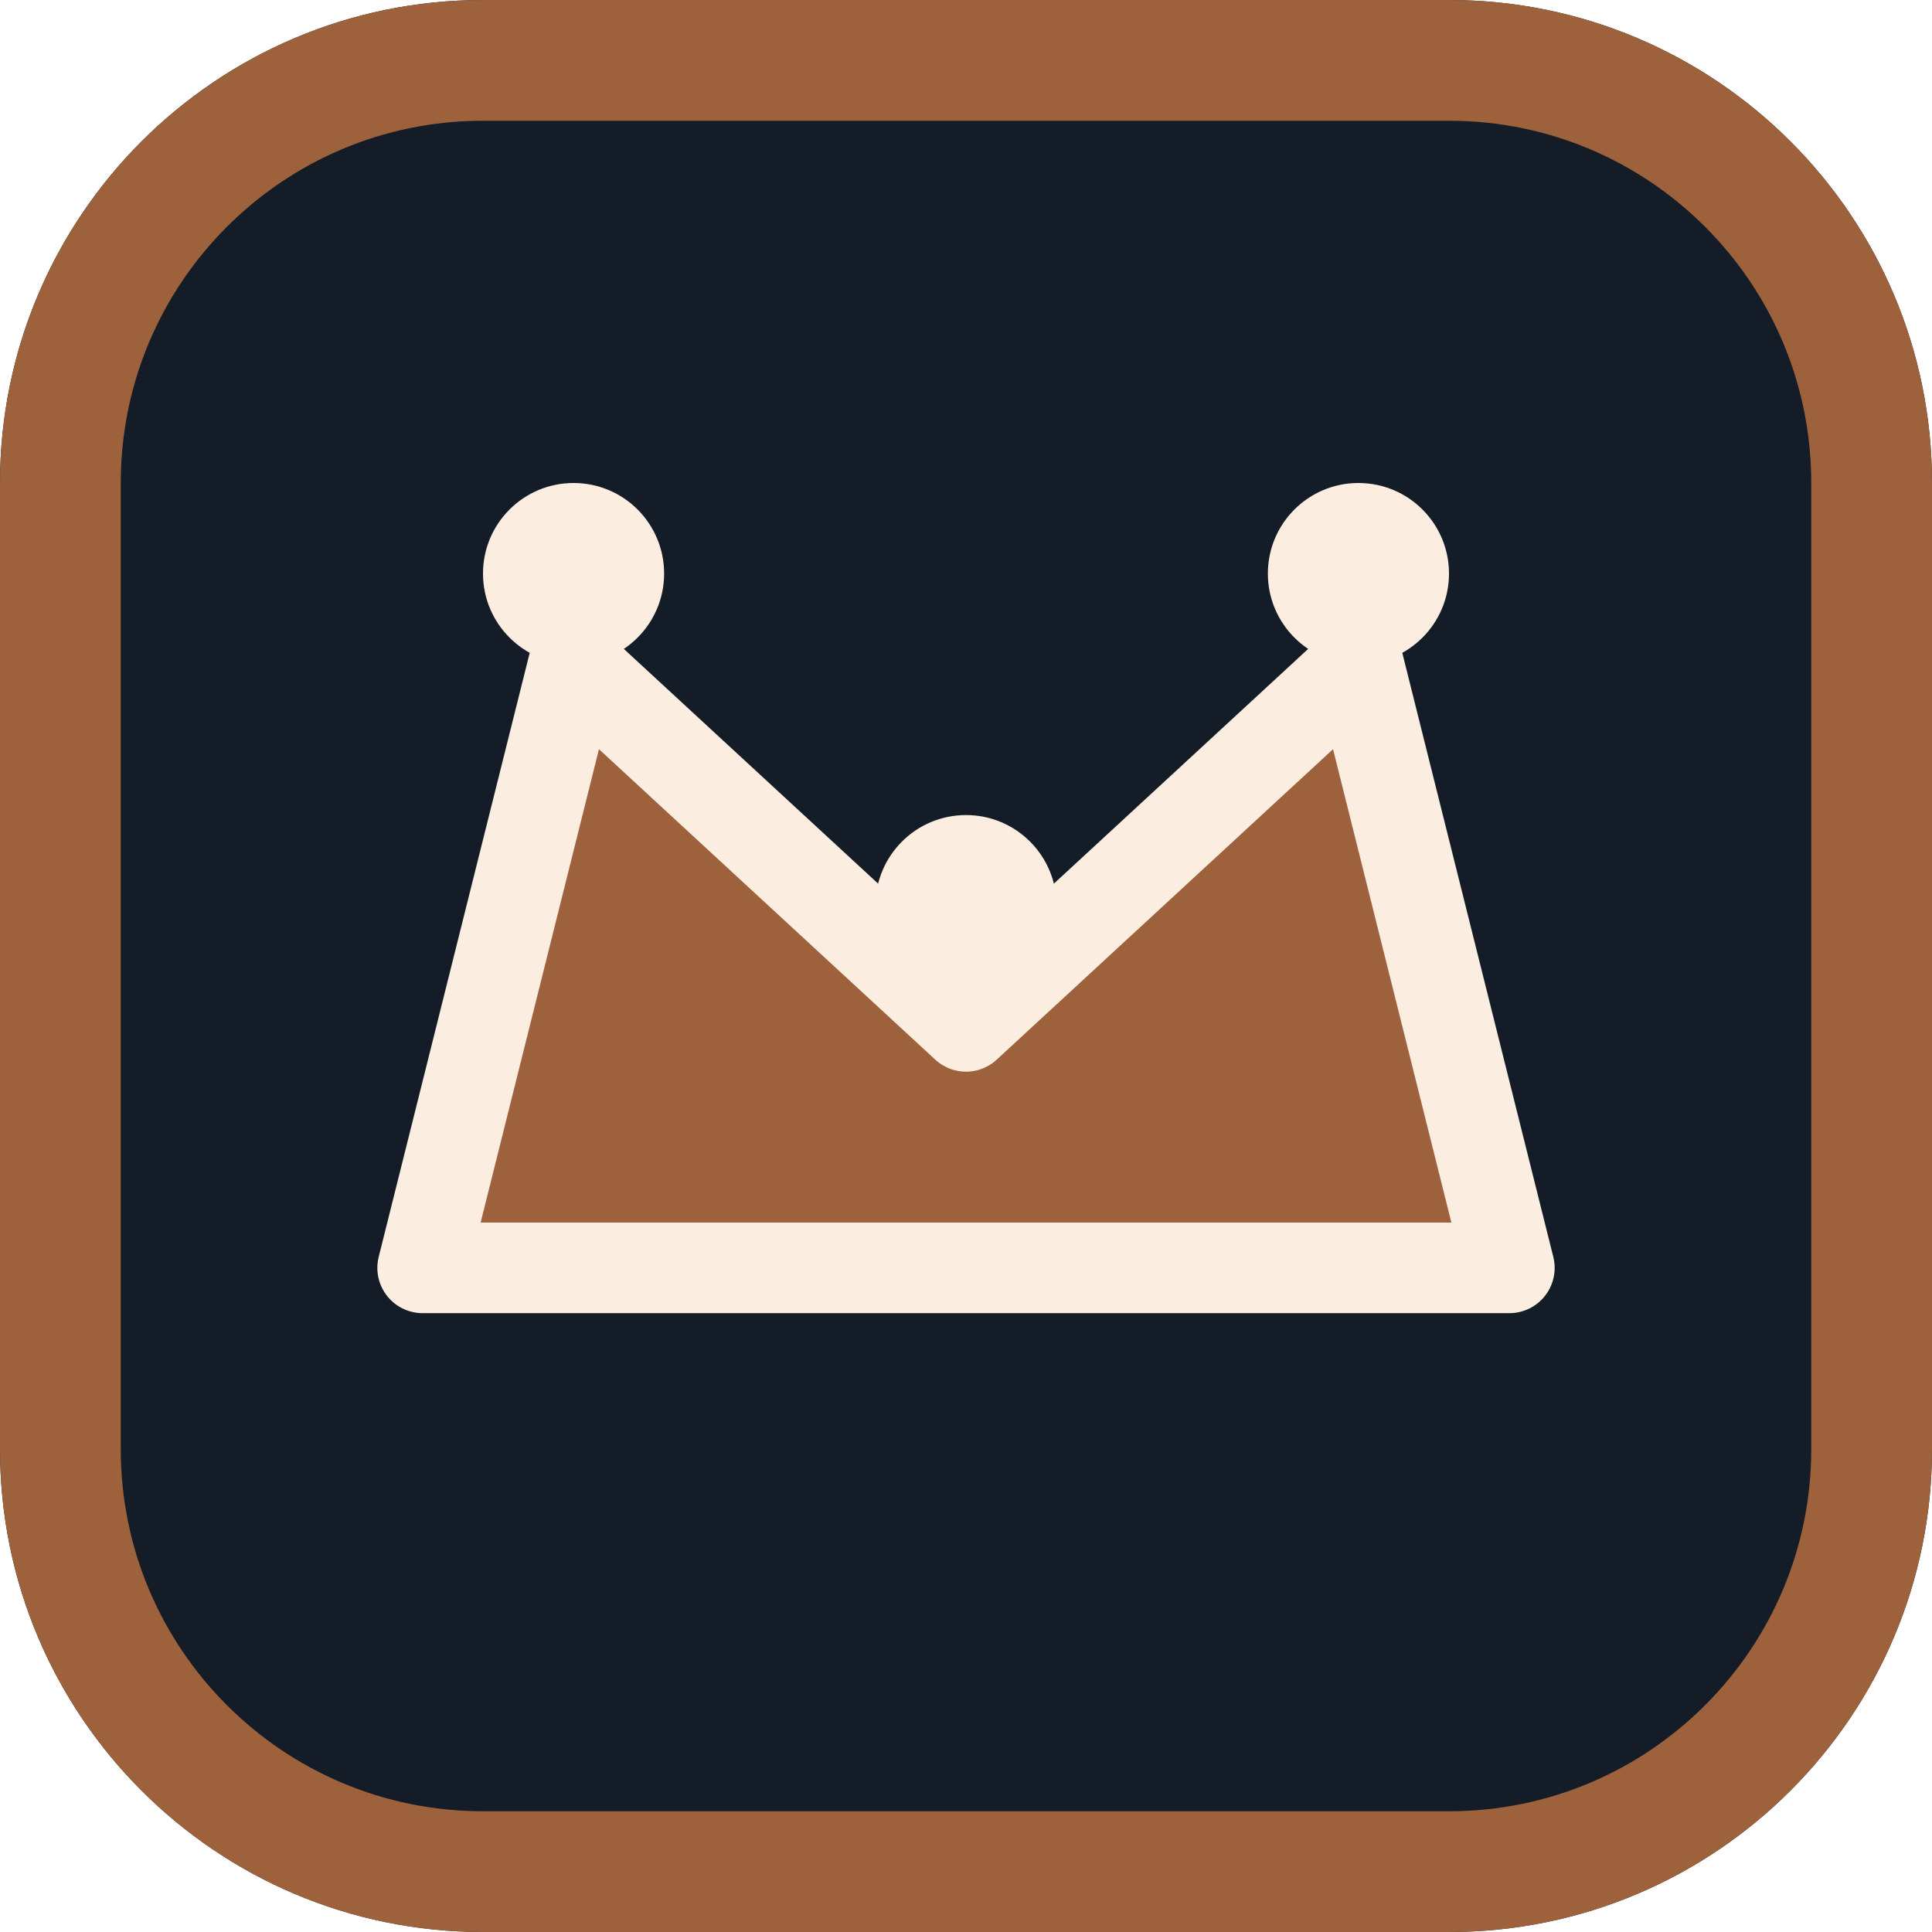
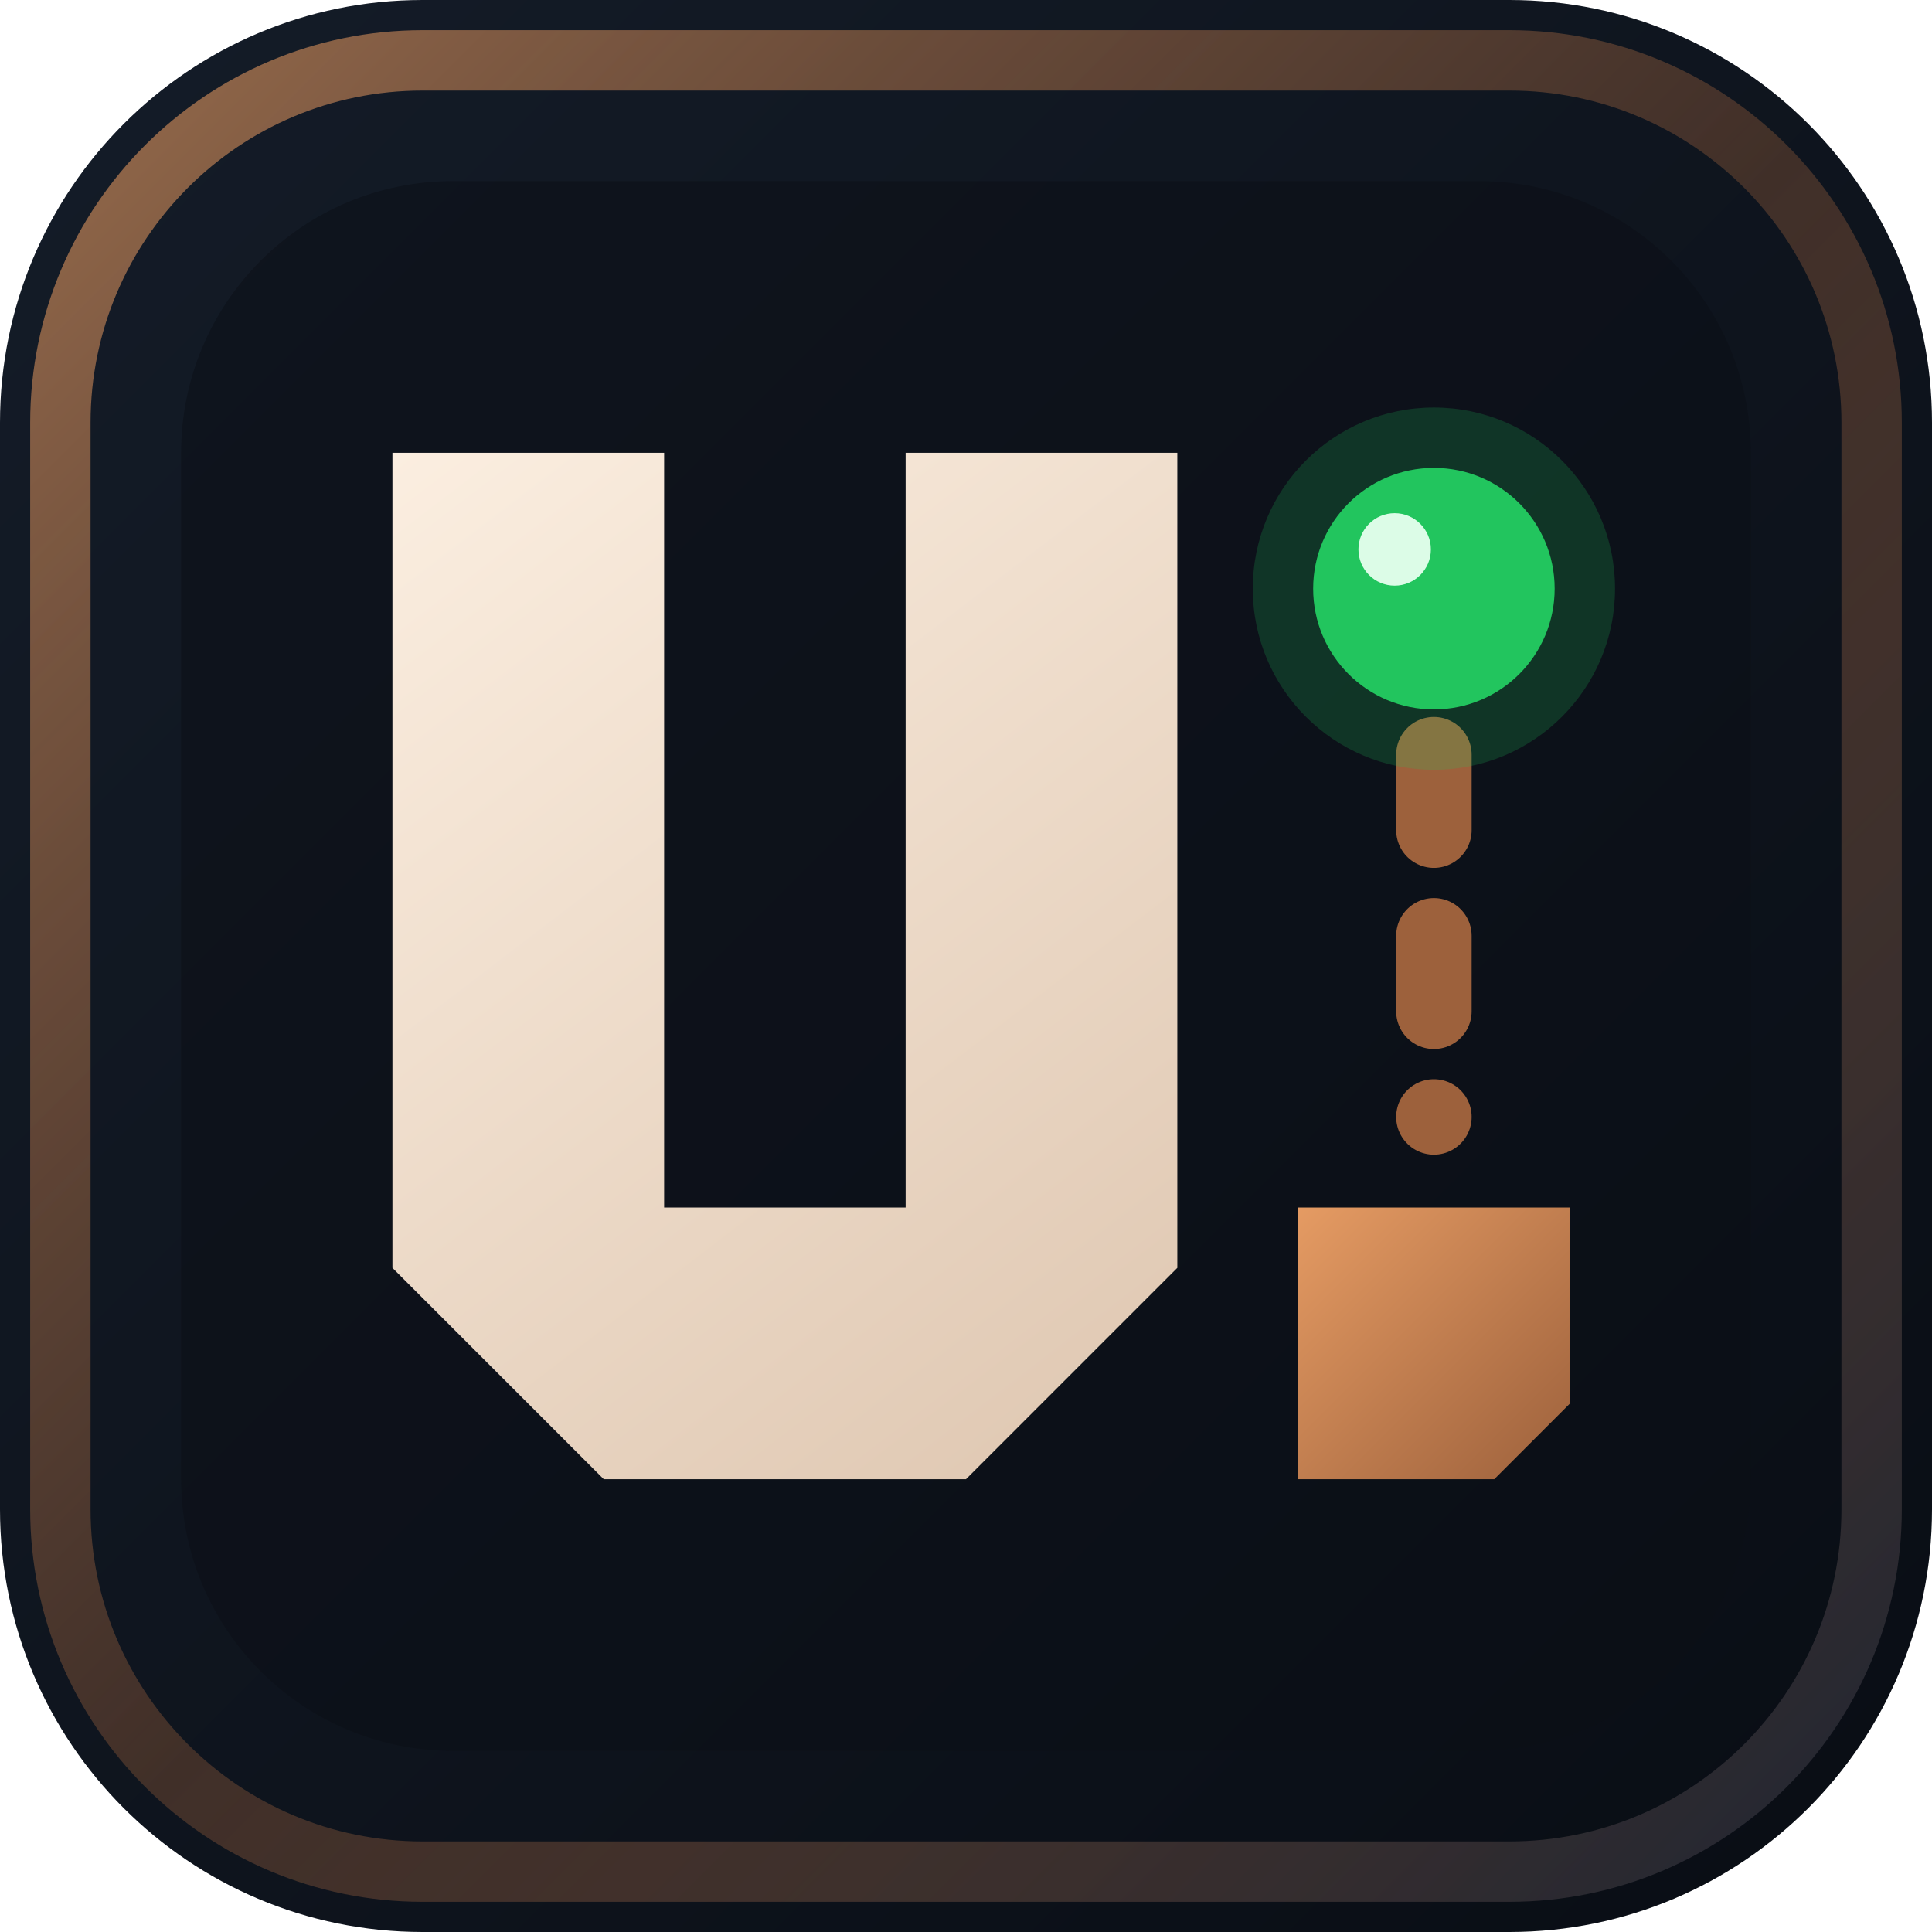
- <svg xmlns="http://www.w3.org/2000/svg" viewBox="0 0 32 32">
-   <rect width="32" height="32" rx="8" fill="#141c28" />
-   <rect x="1" y="1" width="30" height="30" rx="7" fill="none" stroke="#9d613c" stroke-width="2" />
-   {/* Crown doodle in warm caramel */}
-   <path d="M7 21L9.5 11L16 17L22.5 11L25 21H7Z" fill="#9d613c" stroke="#fbeee0" stroke-width="1.5" stroke-linejoin="round" />
-   <circle cx="9.5" cy="9.5" r="1.5" fill="#fbeee0" />
-   <circle cx="16" cy="15" r="1.5" fill="#fbeee0" />
-   <circle cx="22.5" cy="9.5" r="1.5" fill="#fbeee0" />
+ <svg xmlns="http://www.w3.org/2000/svg" viewBox="0 0 64 64" fill="none">
+   <defs>
+     <linearGradient id="bg" x1="0" y1="0" x2="64" y2="64" gradientUnits="userSpaceOnUse">
+       <stop offset="0%" stop-color="#141C28" />
+       <stop offset="100%" stop-color="#090D14" />
+     </linearGradient>
+     <linearGradient id="rim" x1="0" y1="0" x2="64" y2="64" gradientUnits="userSpaceOnUse">
+       <stop offset="0%" stop-color="#E59B63" stop-opacity="0.65" />
+       <stop offset="50%" stop-color="#9D613C" stop-opacity="0.35" />
+       <stop offset="100%" stop-color="#1E293B" stop-opacity="0.8" />
+     </linearGradient>
+     <linearGradient id="uGrad" x1="13" y1="15" x2="39" y2="49" gradientUnits="userSpaceOnUse">
+       <stop offset="0%" stop-color="#FBEEE0" />
+       <stop offset="100%" stop-color="#DEC6B0" />
+     </linearGradient>
+     <linearGradient id="amberGrad" x1="43" y1="40" x2="52" y2="49" gradientUnits="userSpaceOnUse">
+       <stop offset="0%" stop-color="#E59B63" />
+       <stop offset="100%" stop-color="#9D613C" />
+     </linearGradient>
+   </defs>
+   <rect width="64" height="64" rx="14" fill="url(#bg)" />
+   <rect x="2" y="2" width="60" height="60" rx="12" fill="none" stroke="url(#rim)" stroke-width="2" />
+   <rect x="6" y="6" width="52" height="52" rx="9" fill="#0B0F17" fill-opacity="0.55" />
+   <path d="M13 15H22V40H30V15H39V42L32 49H20L13 42V15Z" fill="url(#uGrad)" />
+   <line x1="47.5" y1="25" x2="47.5" y2="37" stroke="#9D613C" stroke-width="2.5" stroke-linecap="round" stroke-dasharray="2.5 3.5" />
+   <circle cx="47.5" cy="19.5" r="6" fill="#22C55E" fill-opacity="0.2" />
+   <circle cx="47.5" cy="19.5" r="4" fill="#22C55E" />
+   <circle cx="46.2" cy="18.2" r="1.2" fill="#DCFCE7" />
+   <path d="M43 40H52V46.5L49.5 49H43V40Z" fill="url(#amberGrad)" />
</svg>
